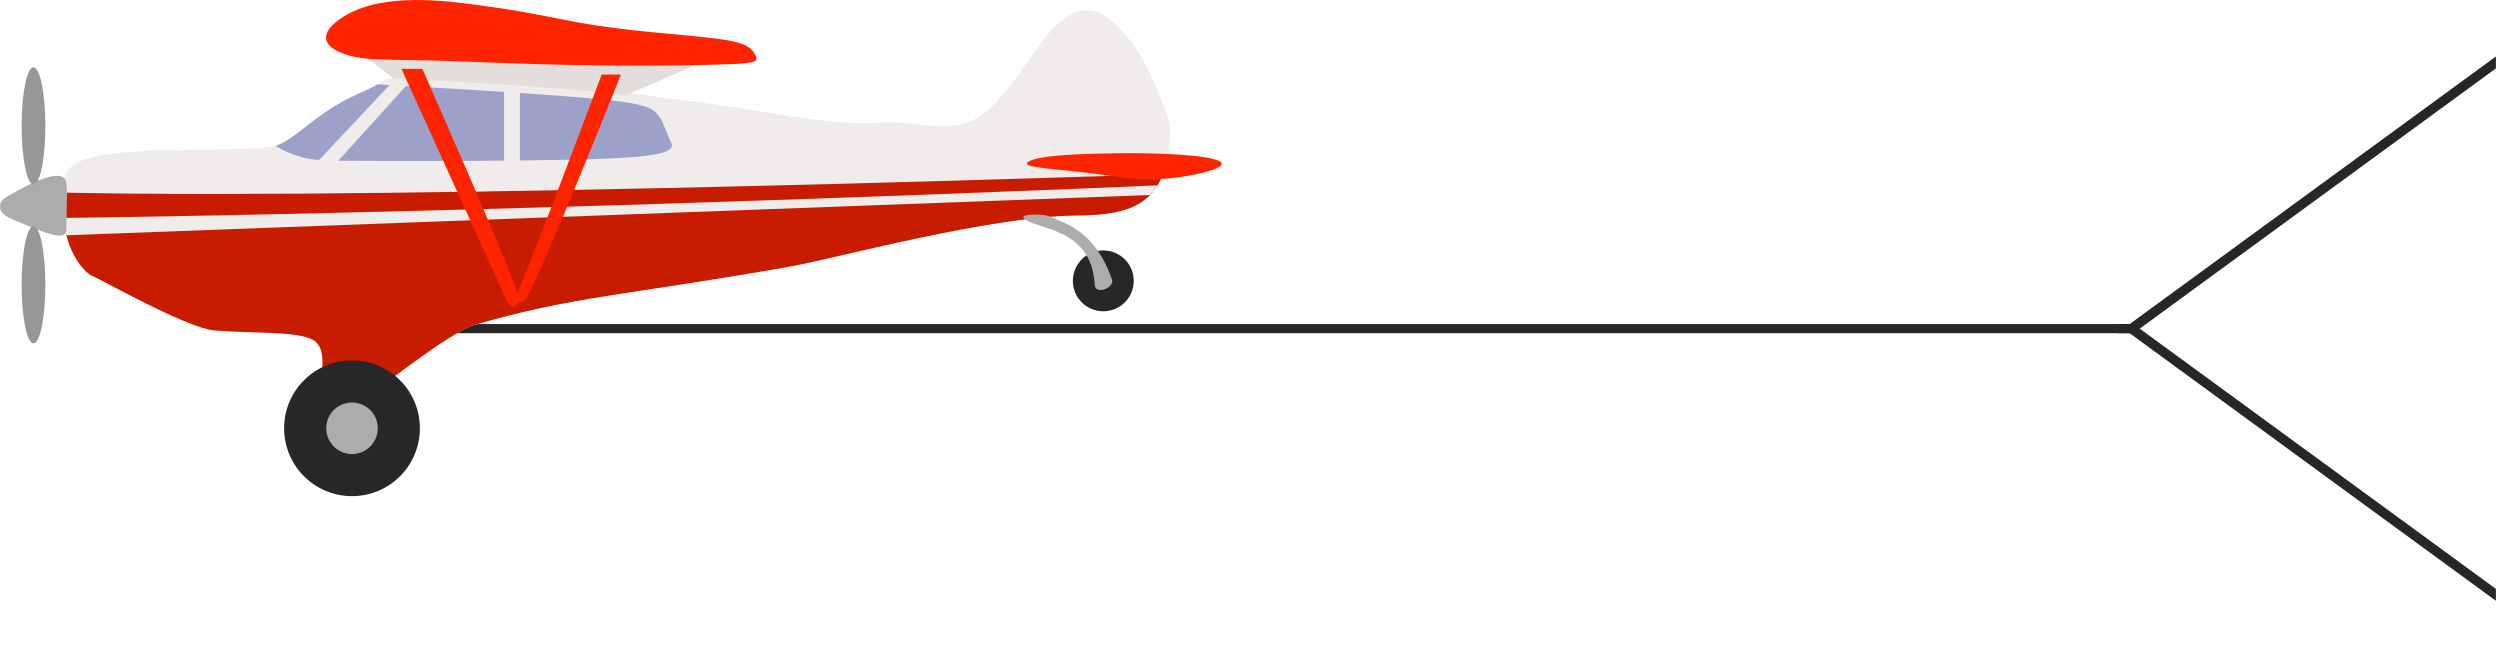
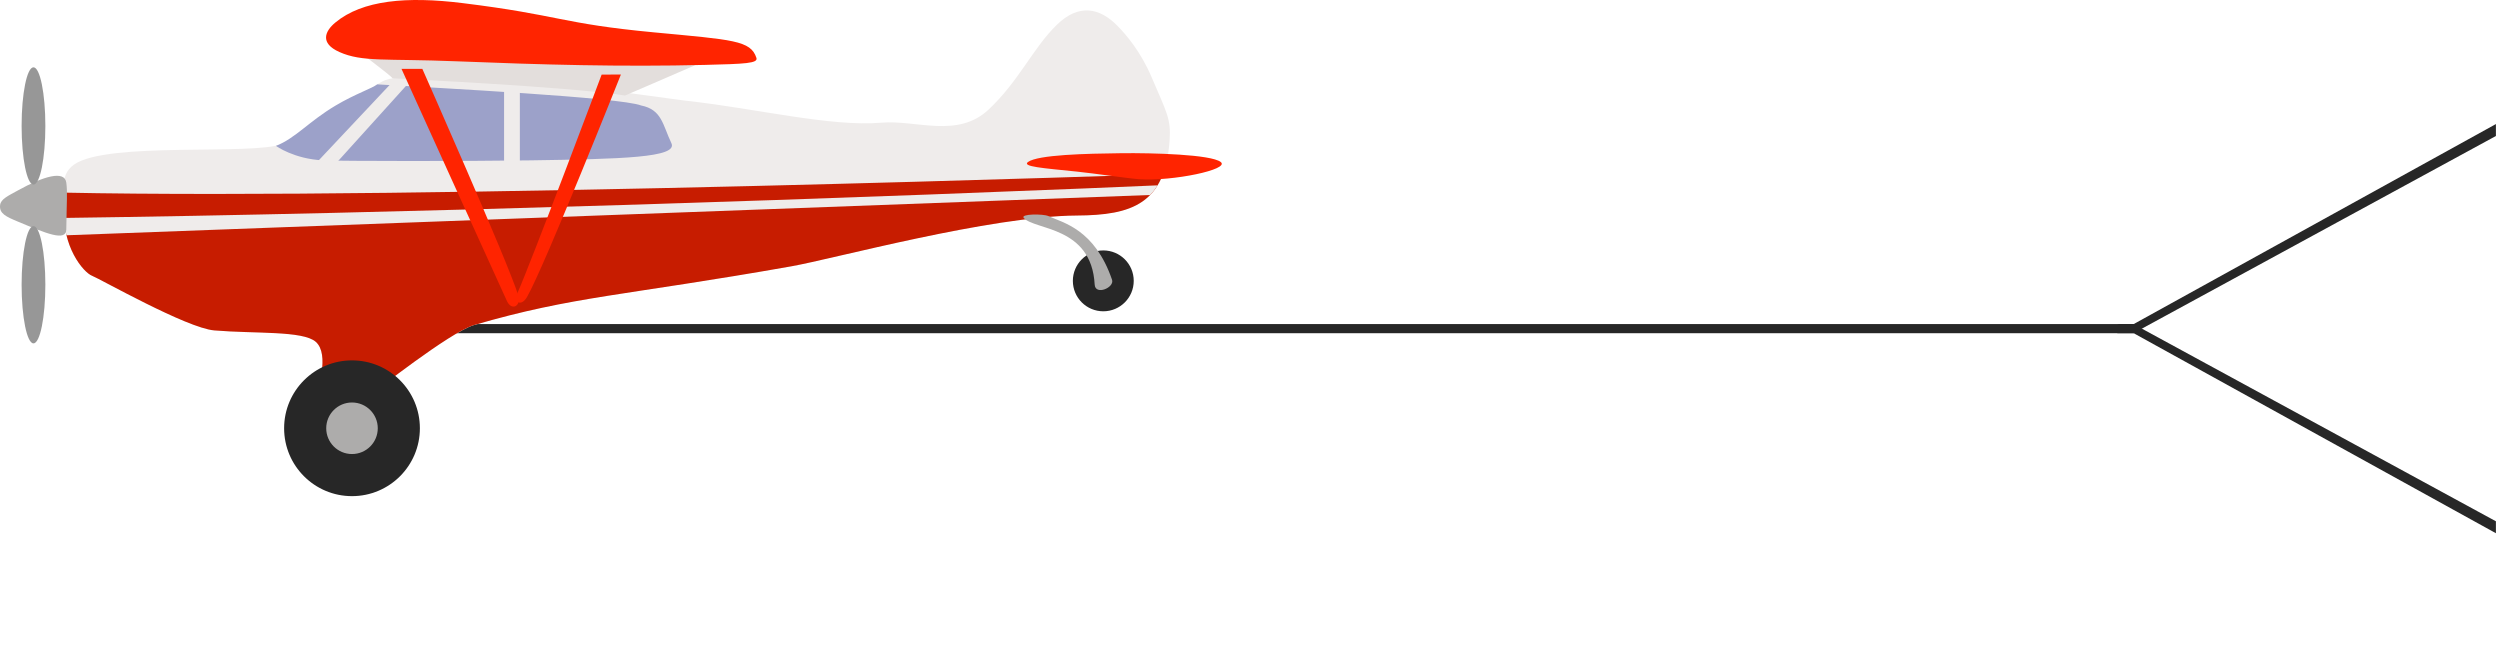
<svg xmlns="http://www.w3.org/2000/svg" width="426px" height="112px" viewBox="0 0 426 112" version="1.1" xml:space="preserve" style="fill-rule:evenodd;clip-rule:evenodd;stroke-linejoin:round;stroke-miterlimit:2;">
  <g transform="matrix(1.63658,0,0,0.568809,-1071.18,-178.08)">
    <rect x="701.421" y="410.156" width="175.295" height="2.74" style="fill:rgb(39,39,39);" />
  </g>
  <g transform="matrix(1.06207,0,0,0.924748,64.0164,1.55847)">
-     <path d="M279.4,59.714L340.173,8.72L340.173,10.92L282.022,59.714L279.4,59.714Z" style="fill:rgb(39,39,39);" />
+     <path d="M279.4,59.714L340.173,21.173L340.173,23.373L282.022,59.714L279.4,59.714Z" style="fill:rgb(39,39,39);" />
  </g>
  <g transform="matrix(1.06207,0,0,-0.924748,64.0164,110.442)">
-     <path d="M279.4,59.714L340.173,8.72L340.173,10.92L282.022,59.714L279.4,59.714Z" style="fill:rgb(39,39,39);" />
+     <path d="M279.4,59.714L340.173,21.173L340.173,23.373L282.022,59.714L279.4,59.714Z" style="fill:rgb(39,39,39);" />
  </g>
  <g transform="matrix(0.30214,-0.0153929,0.0153929,0.30214,-9.07926,-84.6438)">
    <path d="M230.072,337.086C234.744,335.623 252.712,333.148 301.642,339.772C318.087,341.998 394.993,356.665 398.133,357.169C437.328,363.467 479.408,376.244 508.038,375.222C527.665,374.521 550.428,386.477 568.785,370.842C586.845,355.459 595.348,337.624 609.523,325.173C622.427,313.839 634.003,316.734 643.497,327.414C648.318,332.838 655.954,342.73 661.344,357.421C668.806,377.762 671.083,381.253 669.652,393.312C665.409,429.075 646.211,434.442 615.41,433.05C566.502,430.841 477.32,450.435 453.301,453.428C357.913,465.316 330.05,463.866 273.024,477.395C259.39,480.629 213.935,512.928 213.935,512.928L182.895,510.22C182.895,510.22 191.262,489.78 183.559,482.277C176.643,475.541 149.631,476.057 126.773,472.948C111.345,470.849 64.015,440.67 59.605,438.706C54.877,436.601 43.207,421.272 45.907,399.305C46.682,393.001 43.368,381.473 52.685,375.635C72.128,363.454 153.202,375.755 170.389,370.003C181.655,366.233 223.139,339.257 230.072,337.086Z" style="fill:rgb(239,236,235);" />
    <clipPath id="_clip1">
      <path d="M230.072,337.086C234.744,335.623 252.712,333.148 301.642,339.772C318.087,341.998 394.993,356.665 398.133,357.169C437.328,363.467 479.408,376.244 508.038,375.222C527.665,374.521 550.428,386.477 568.785,370.842C586.845,355.459 595.348,337.624 609.523,325.173C622.427,313.839 634.003,316.734 643.497,327.414C648.318,332.838 655.954,342.73 661.344,357.421C668.806,377.762 671.083,381.253 669.652,393.312C665.409,429.075 646.211,434.442 615.41,433.05C566.502,430.841 477.32,450.435 453.301,453.428C357.913,465.316 330.05,463.866 273.024,477.395C259.39,480.629 213.935,512.928 213.935,512.928L182.895,510.22C182.895,510.22 191.262,489.78 183.559,482.277C176.643,475.541 149.631,476.057 126.773,472.948C111.345,470.849 64.015,440.67 59.605,438.706C54.877,436.601 43.207,421.272 45.907,399.305C46.682,393.001 43.368,381.473 52.685,375.635C72.128,363.454 153.202,375.755 170.389,370.003C181.655,366.233 223.139,339.257 230.072,337.086Z" />
    </clipPath>
    <g clip-path="url(#_clip1)">
      <g transform="matrix(0.998705,0.05088,-0.05088,0.998705,33.769,-40.8316)">
        <path d="M646.089,445.01L657.297,420.224C657.297,420.224 236.711,434.96 34.058,430.77L34.058,465.082C182.337,659.07 313.854,459.867 646.089,445.01Z" style="fill:rgb(199,28,0);" />
      </g>
      <g transform="matrix(0.998705,0.05088,-0.05088,0.998705,26.3559,-22.6482)">
        <path d="M701.85,406.236C471.704,416.355 229.813,423.948 40.536,426.498L37.354,436.446L693.591,412.05L701.85,406.236Z" style="fill:rgb(239,236,235);" />
      </g>
    </g>
  </g>
  <g transform="matrix(0.307705,-2.0159e-18,2.0159e-18,0.307705,-17.7793,-84.3578)">
    <circle cx="252.709" cy="511.314" r="37.592" style="fill:rgb(39,39,39);" />
    <clipPath id="_clip2">
      <circle cx="252.709" cy="511.314" r="37.592" />
    </clipPath>
    <g clip-path="url(#_clip2)">
      <g transform="matrix(0.37968,3.85186e-34,-3.85186e-34,0.37968,156.76,317.178)">
        <circle cx="252.709" cy="511.314" r="37.592" style="fill:rgb(173,172,171);" />
      </g>
    </g>
  </g>
  <g transform="matrix(0.302532,0,0,0.302532,-1.4647,-91.8924)">
    <path d="M225.861,347.829C225.541,346.626 205.112,331.469 205.112,331.469L398.563,339.529C398.563,339.529 357.036,357.571 356.894,357.548C323.983,352.384 225.892,347.946 225.861,347.829Z" style="fill:rgb(227,222,220);" />
  </g>
  <g transform="matrix(0.398658,0,0,0.355354,-10.3129,-114)">
    <path d="M54.203,408.364C54.762,413.033 54.37,417.151 54.203,430.859C54.13,436.803 45.595,432.733 33.605,427.115C28.414,424.683 25.473,423.202 25.912,419.133C26.226,416.229 29.32,414.739 33.605,412.07C44.321,405.397 53.475,402.287 54.203,408.364Z" style="fill:rgb(173,172,171);" />
  </g>
  <g transform="matrix(0.299342,0,0,0.302532,-6.34056,-87.6635)">
    <path d="M606.349,381.025C611.944,376.904 639.59,376.289 659.352,376.058C677.467,375.846 710.623,376.754 716.093,381.025C721.499,385.247 688.552,391.944 669.863,390.723C663.731,390.323 644.753,387.495 634.195,386.423C614.63,384.436 602.85,383.602 606.349,381.025Z" style="fill:rgb(255,36,0);" />
  </g>
  <g transform="matrix(0.374224,0,0,0.374224,-65.8171,-122.159)">
    <circle cx="678.252" cy="454.32" r="13.86" style="fill:rgb(39,39,39);" />
  </g>
  <g transform="matrix(0.374224,0,0,0.374224,-65.8171,-122.159)">
    <path d="M642.031,425.669C646.995,431.29 672.886,429.304 674.328,456.026C674.602,461.106 683.47,457.396 682.236,453.811C674.299,430.736 659.96,427.888 653.223,424.816C650.909,423.76 640.347,423.763 642.031,425.669Z" style="fill:rgb(173,172,171);" />
  </g>
  <g transform="matrix(0.302532,0,0,0.302532,-1.4647,-91.8924)">
    <path d="M186.938,394.064C170.497,393.36 160.263,385.915 160.263,385.915C171.323,381.577 178.622,372.269 193.856,363.2C204.893,356.629 214.848,353.341 217.315,351.258C251.999,353.347 354.234,358.596 365.914,363.147C365.914,363.147 350.61,360.104 365.914,363.147C377.702,365.491 378.096,374.114 382.998,384.384C386.905,392.57 354.741,393.3 303.645,394.064C268.28,394.592 197.742,394.526 186.938,394.064Z" style="fill:rgb(156,161,201);" />
  </g>
  <g transform="matrix(0.320105,0,0,0.236766,4.29853,-67.5953)">
    <rect x="254.905" y="351.313" width="8.396" height="50.065" style="fill:rgb(239,236,235);" />
  </g>
  <g transform="matrix(0.213915,0.134001,-0.182137,0.290757,76.5869,-122.639)">
    <path d="M264.019,349.806L254.731,352.255L239.855,407.61L251.09,403.548L264.019,349.806Z" style="fill:rgb(239,236,235);" />
  </g>
  <g transform="matrix(0.281785,-0.00715809,0.00748317,0.294582,-0.674907,-84.3667)">
    <path d="M236.364,331.962C236.364,331.962 287.462,447.503 296.492,467.661C299.295,473.917 305.258,470.684 303.446,464.576C297.539,444.673 248.962,332.268 248.962,332.268L236.364,331.962Z" style="fill:rgb(255,36,0);" />
  </g>
  <g transform="matrix(-0.200718,-0.0436693,-0.0627409,0.288377,178.228,-70.7899)">
    <path d="M258.127,328.624C258.127,328.624 285.942,445.444 294.972,465.602C297.775,471.859 305.258,470.684 303.446,464.576C297.539,444.673 273.714,330.988 273.714,330.988L258.127,328.624Z" style="fill:rgb(255,36,0);" />
  </g>
  <g transform="matrix(0.302532,0,0,0.302532,-3.77774e-16,-3.24442)">
    <path d="M426.05,43.332C427.056,46.415 419.69,46.723 397.021,47.283C350.138,48.443 305.184,47.166 257.032,45.247C216.788,43.644 204.095,45.773 191.19,40.032C179.966,35.039 183.067,28.24 188.866,23.426C204.155,10.735 229.171,8.588 260.568,12.471C315.609,19.28 315.92,24.003 368.192,28.935C412.894,33.154 422.827,33.452 426.05,43.332Z" style="fill:rgb(255,36,0);" />
  </g>
-   <g id="prop2" transform="matrix(0.122541,0,0,0.169414,-1.95645,-49.3798)">
+   <g class="prop-2" transform="matrix(0.122541,0,0,0.169414,-1.95645,-49.3798)">
    <ellipse cx="62.525" cy="418.153" rx="16.516" ry="58.977" style="fill:rgb(151,151,151);" />
  </g>
-   <g id="prop1" transform="matrix(0.122541,0,0,0.169414,-1.95645,-22.3214)">
+   <g class="prop-1" transform="matrix(0.122541,0,0,0.169414,-1.95645,-22.3214)">
    <ellipse cx="62.525" cy="418.153" rx="16.516" ry="58.977" style="fill:rgb(151,151,151);" />
  </g>
</svg>
